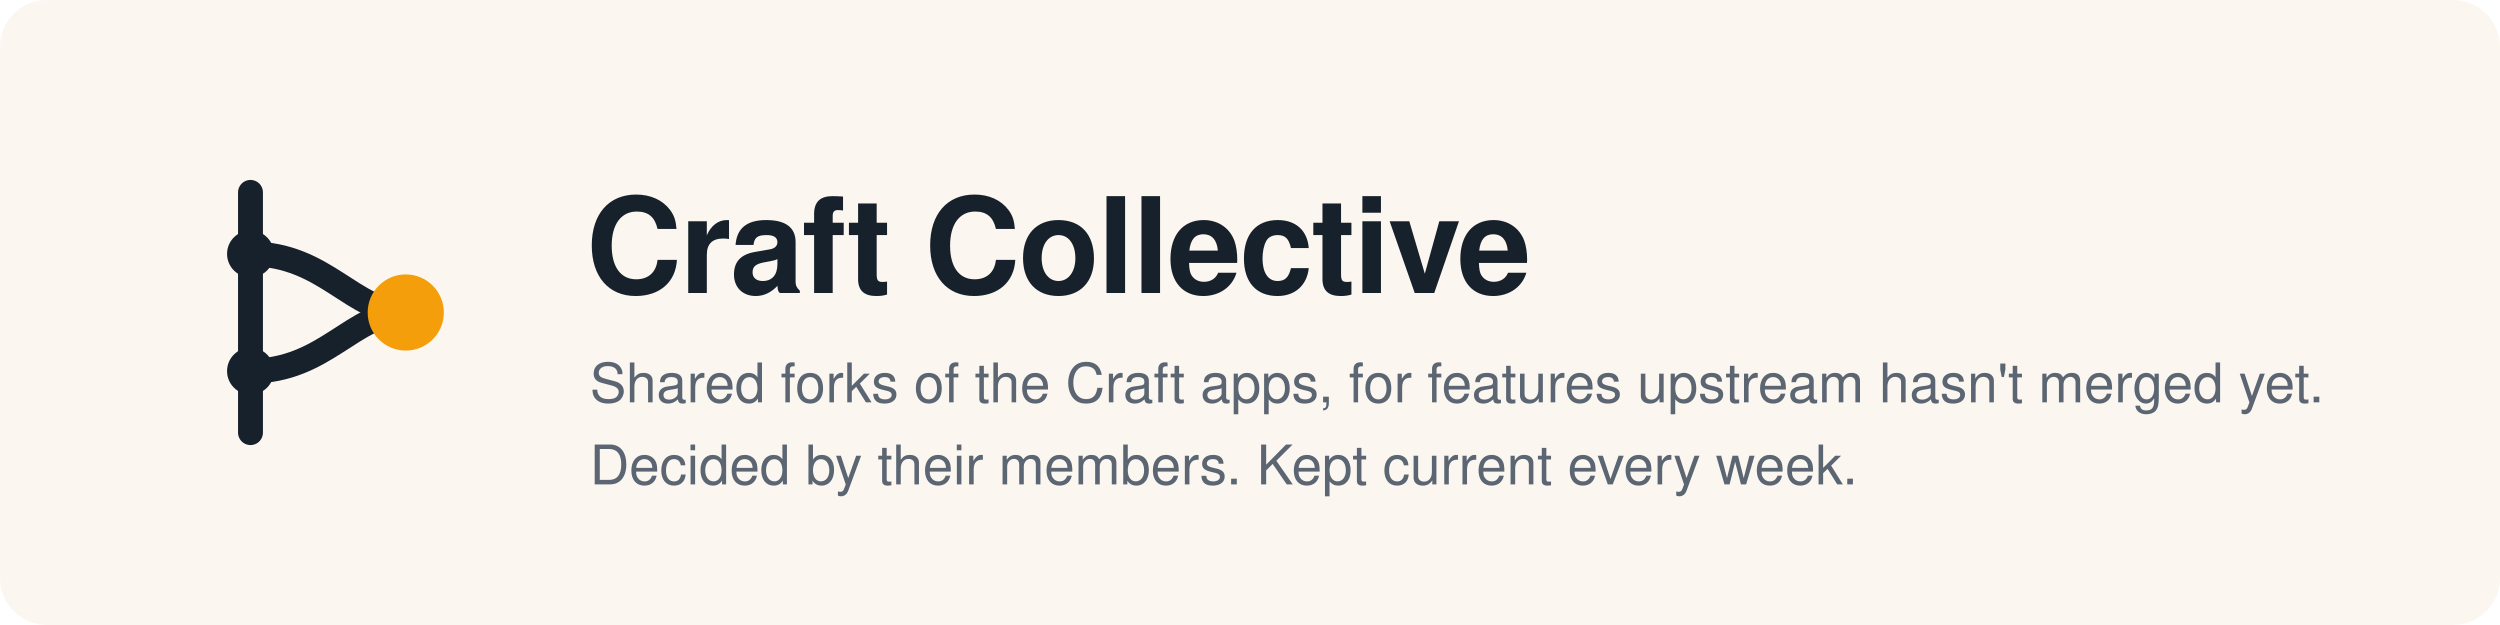
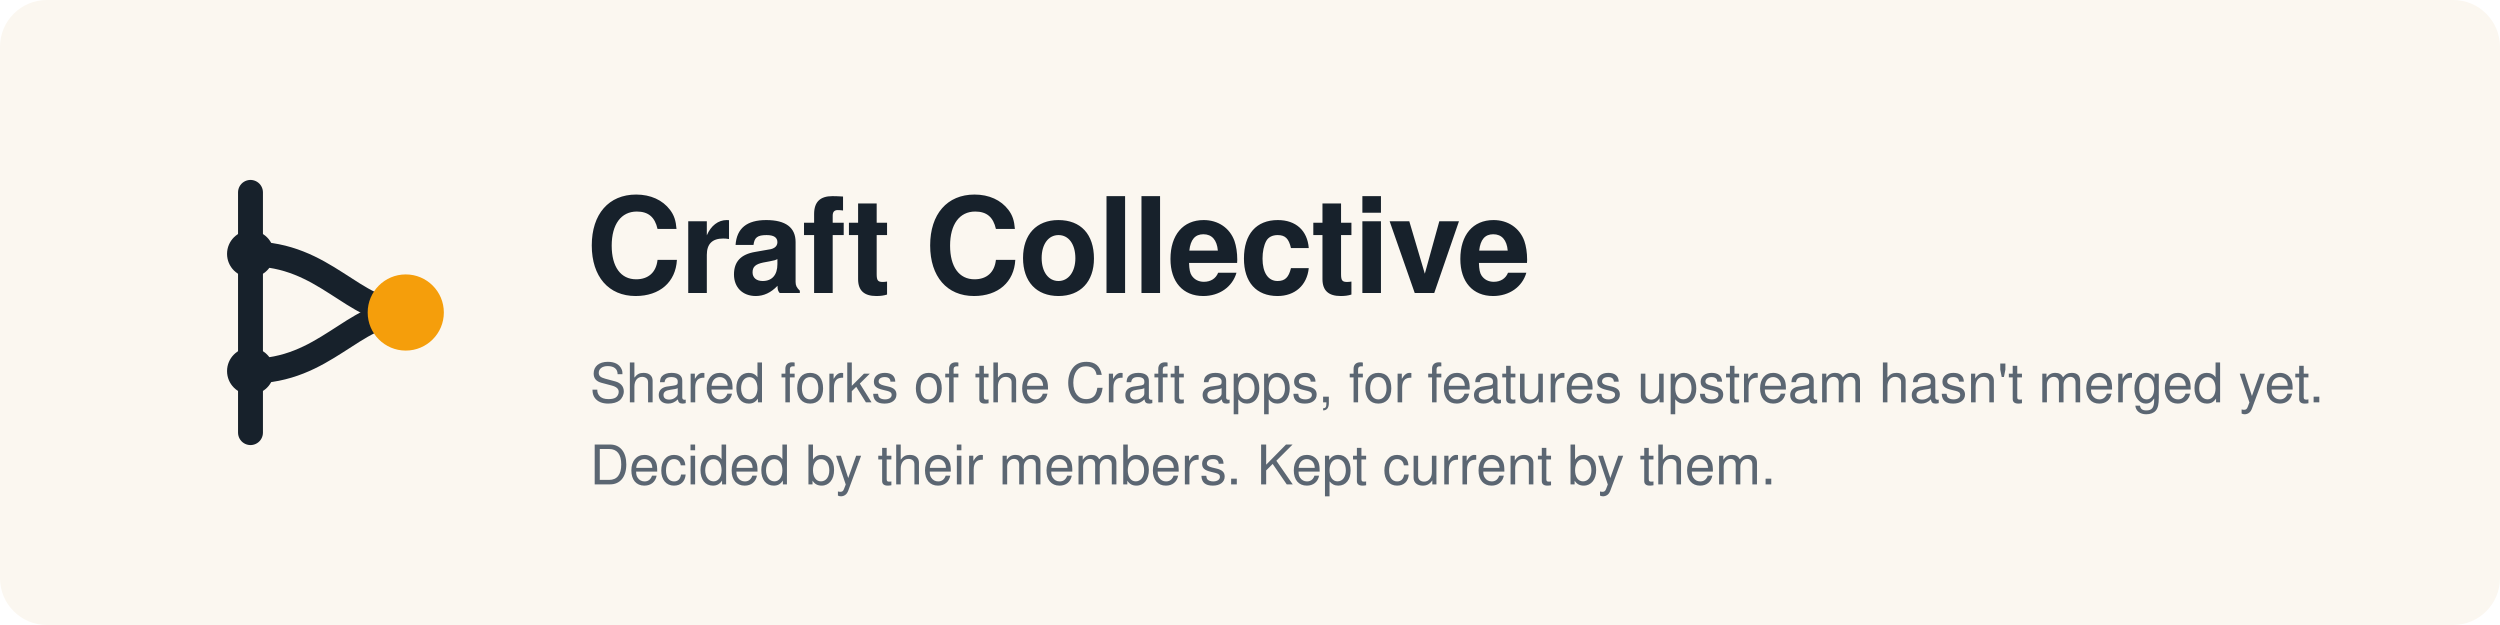
<svg xmlns="http://www.w3.org/2000/svg" viewBox="0 0 1280 320" width="1280" height="320">
  <style>
    .bg { fill: #FBF7F0; } .ink { fill: #17212B; } .line { stroke: #17212B; } .soft { fill: #5B6672; }
    @media (prefers-color-scheme: dark) {
      .bg { fill: #0F161D; } .ink { fill: #F4EBDD; } .line { stroke: #F4EBDD; } .soft { fill: #A8B0B8; }
    }
    text { font-family: -apple-system, BlinkMacSystemFont, "Segoe UI", Helvetica, Arial, sans-serif; }
  </style>
  <rect class="bg" width="1280" height="320" rx="24" />
  <g transform="translate(72 64) scale(0.375)">
    <g fill="none" class="line" stroke-width="34" stroke-linecap="round">
      <path d="M150 92 V420" />
      <path d="M150 176 C 252 176, 290 256, 362 256" />
      <path d="M150 336 C 252 336, 290 256, 362 256" />
    </g>
    <circle class="ink" cx="150" cy="176" r="32" />
    <circle class="ink" cx="150" cy="336" r="32" />
    <circle cx="362" cy="256" r="52" fill="#F59E0B" />
  </g>
  <text class="ink" x="300" y="150" font-size="68" font-weight="700" letter-spacing="-1">Craft Collective</text>
  <text class="soft" x="302" y="206" font-size="28">Shared forks of the Craft apps, for features upstream hasn't merged yet.</text>
-   <text class="soft" x="302" y="248" font-size="28">Decided by their members. Kept current every week.</text>
+   <text class="soft" x="302" y="248" font-size="28">Decided by their members. Kept current by them.</text>
</svg>
